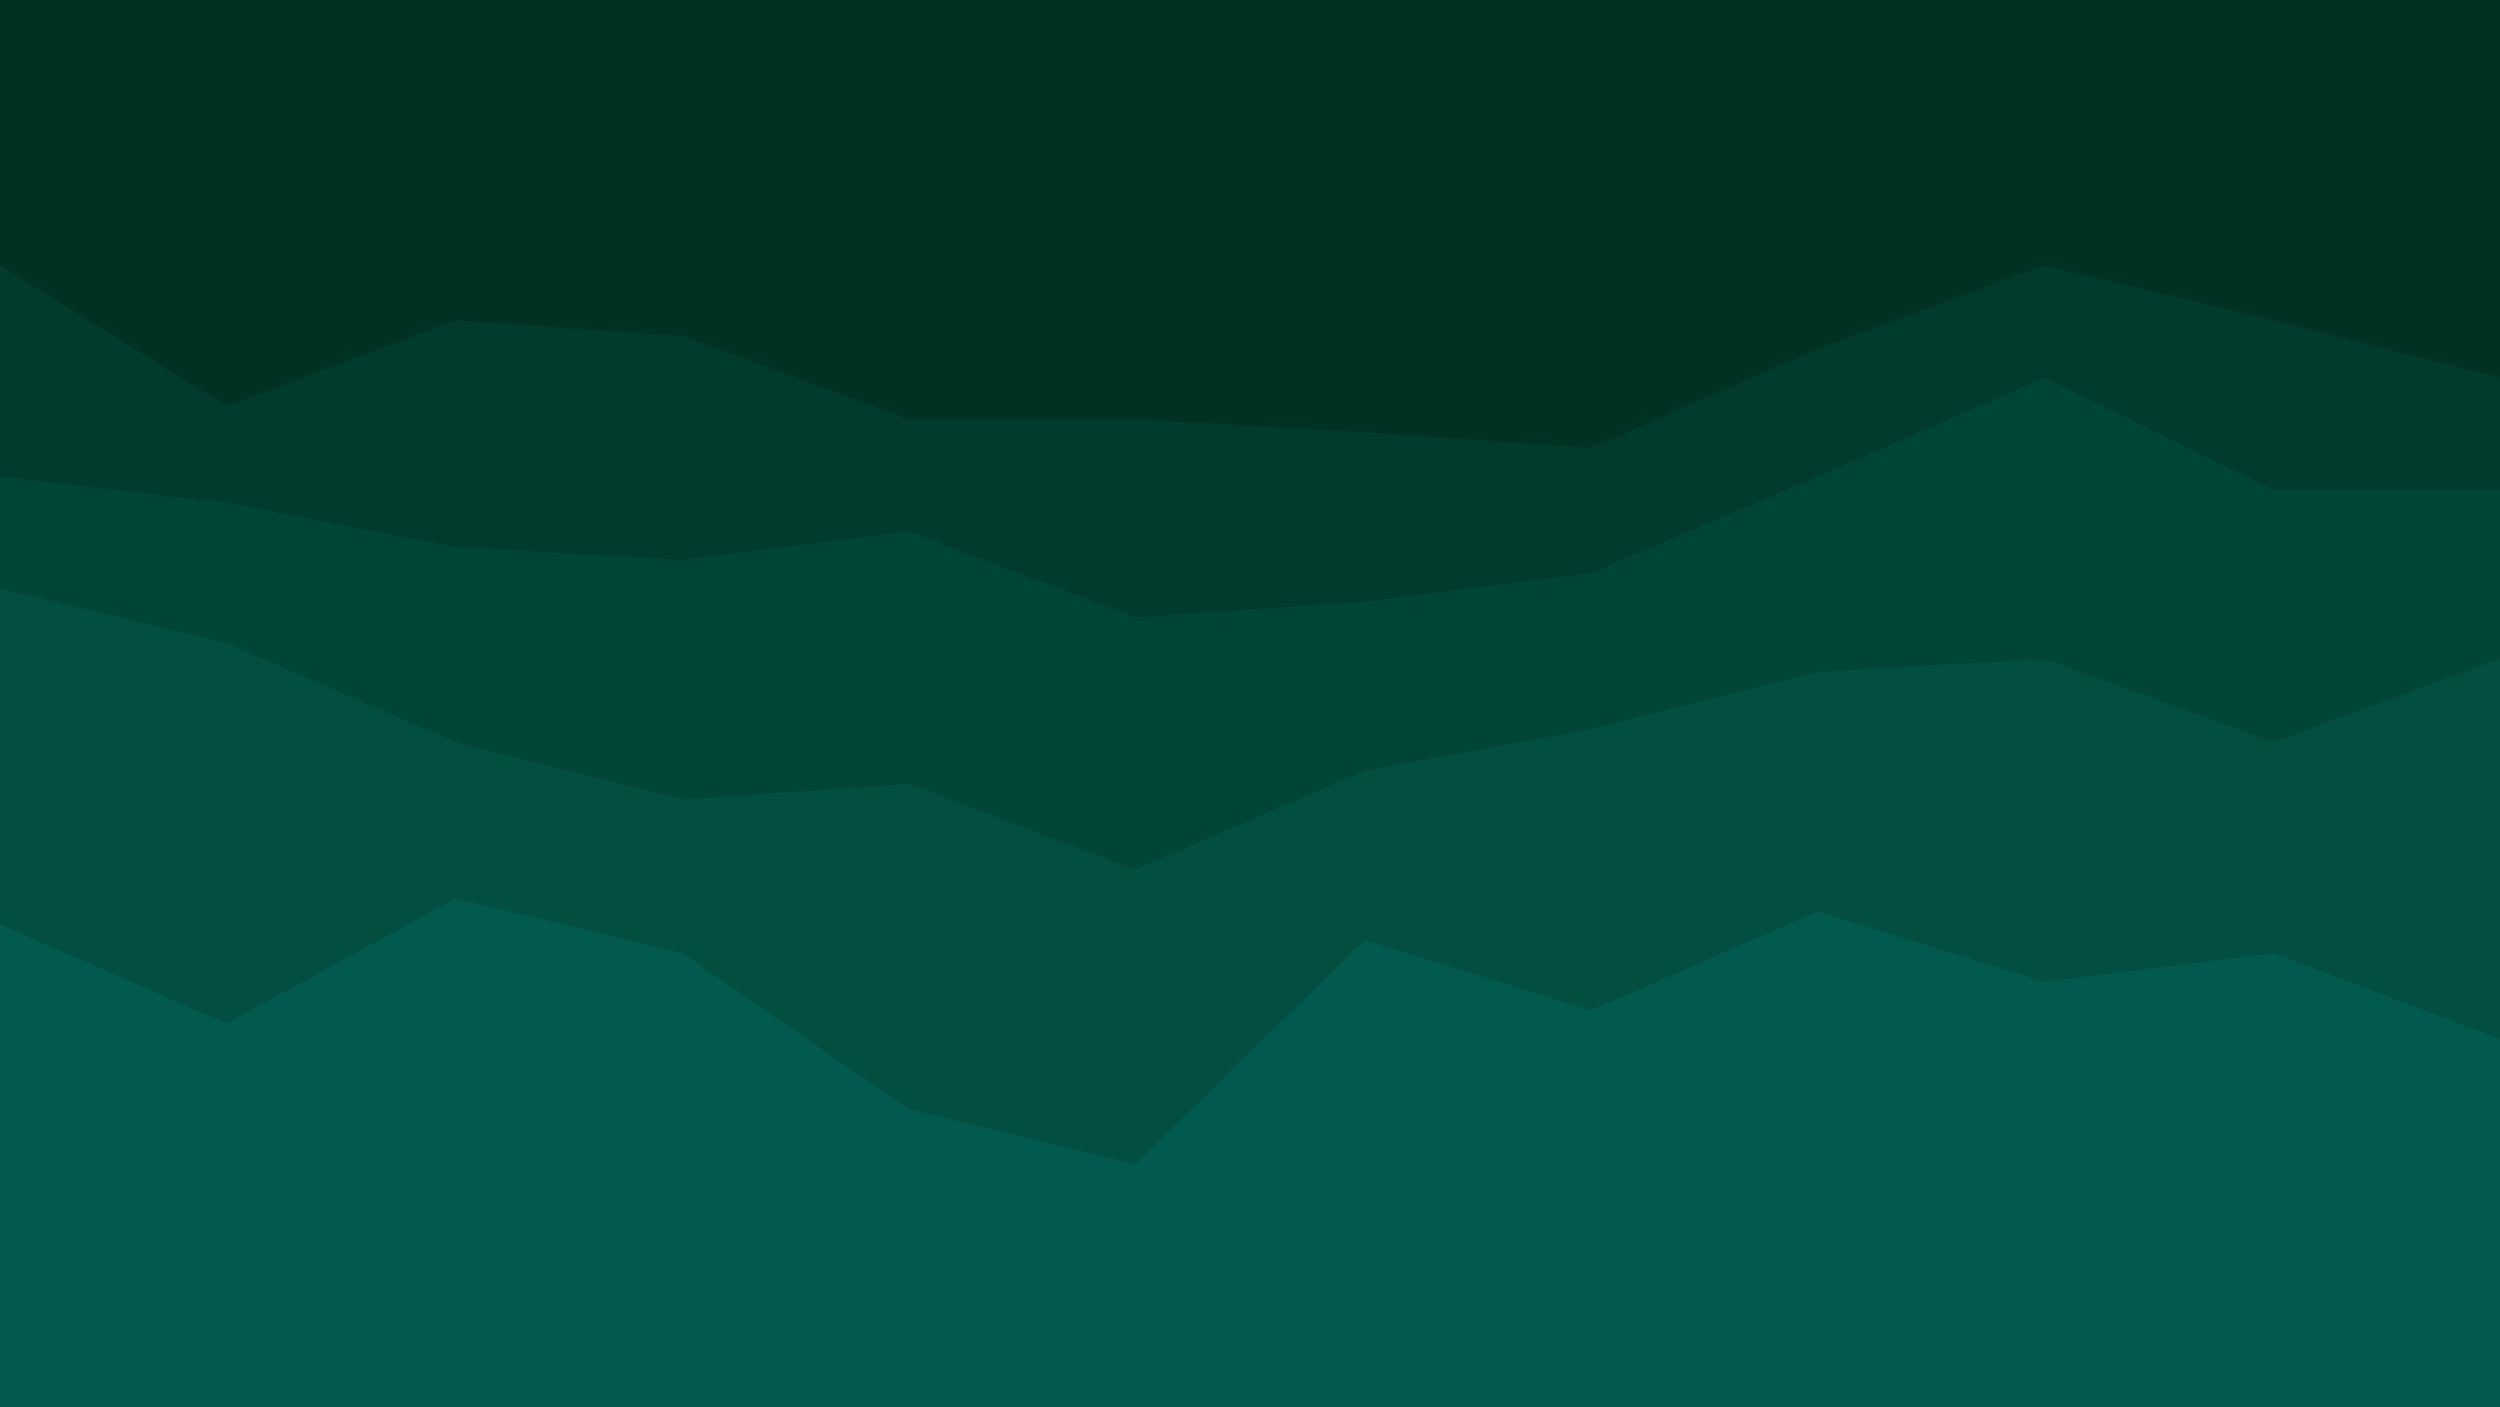
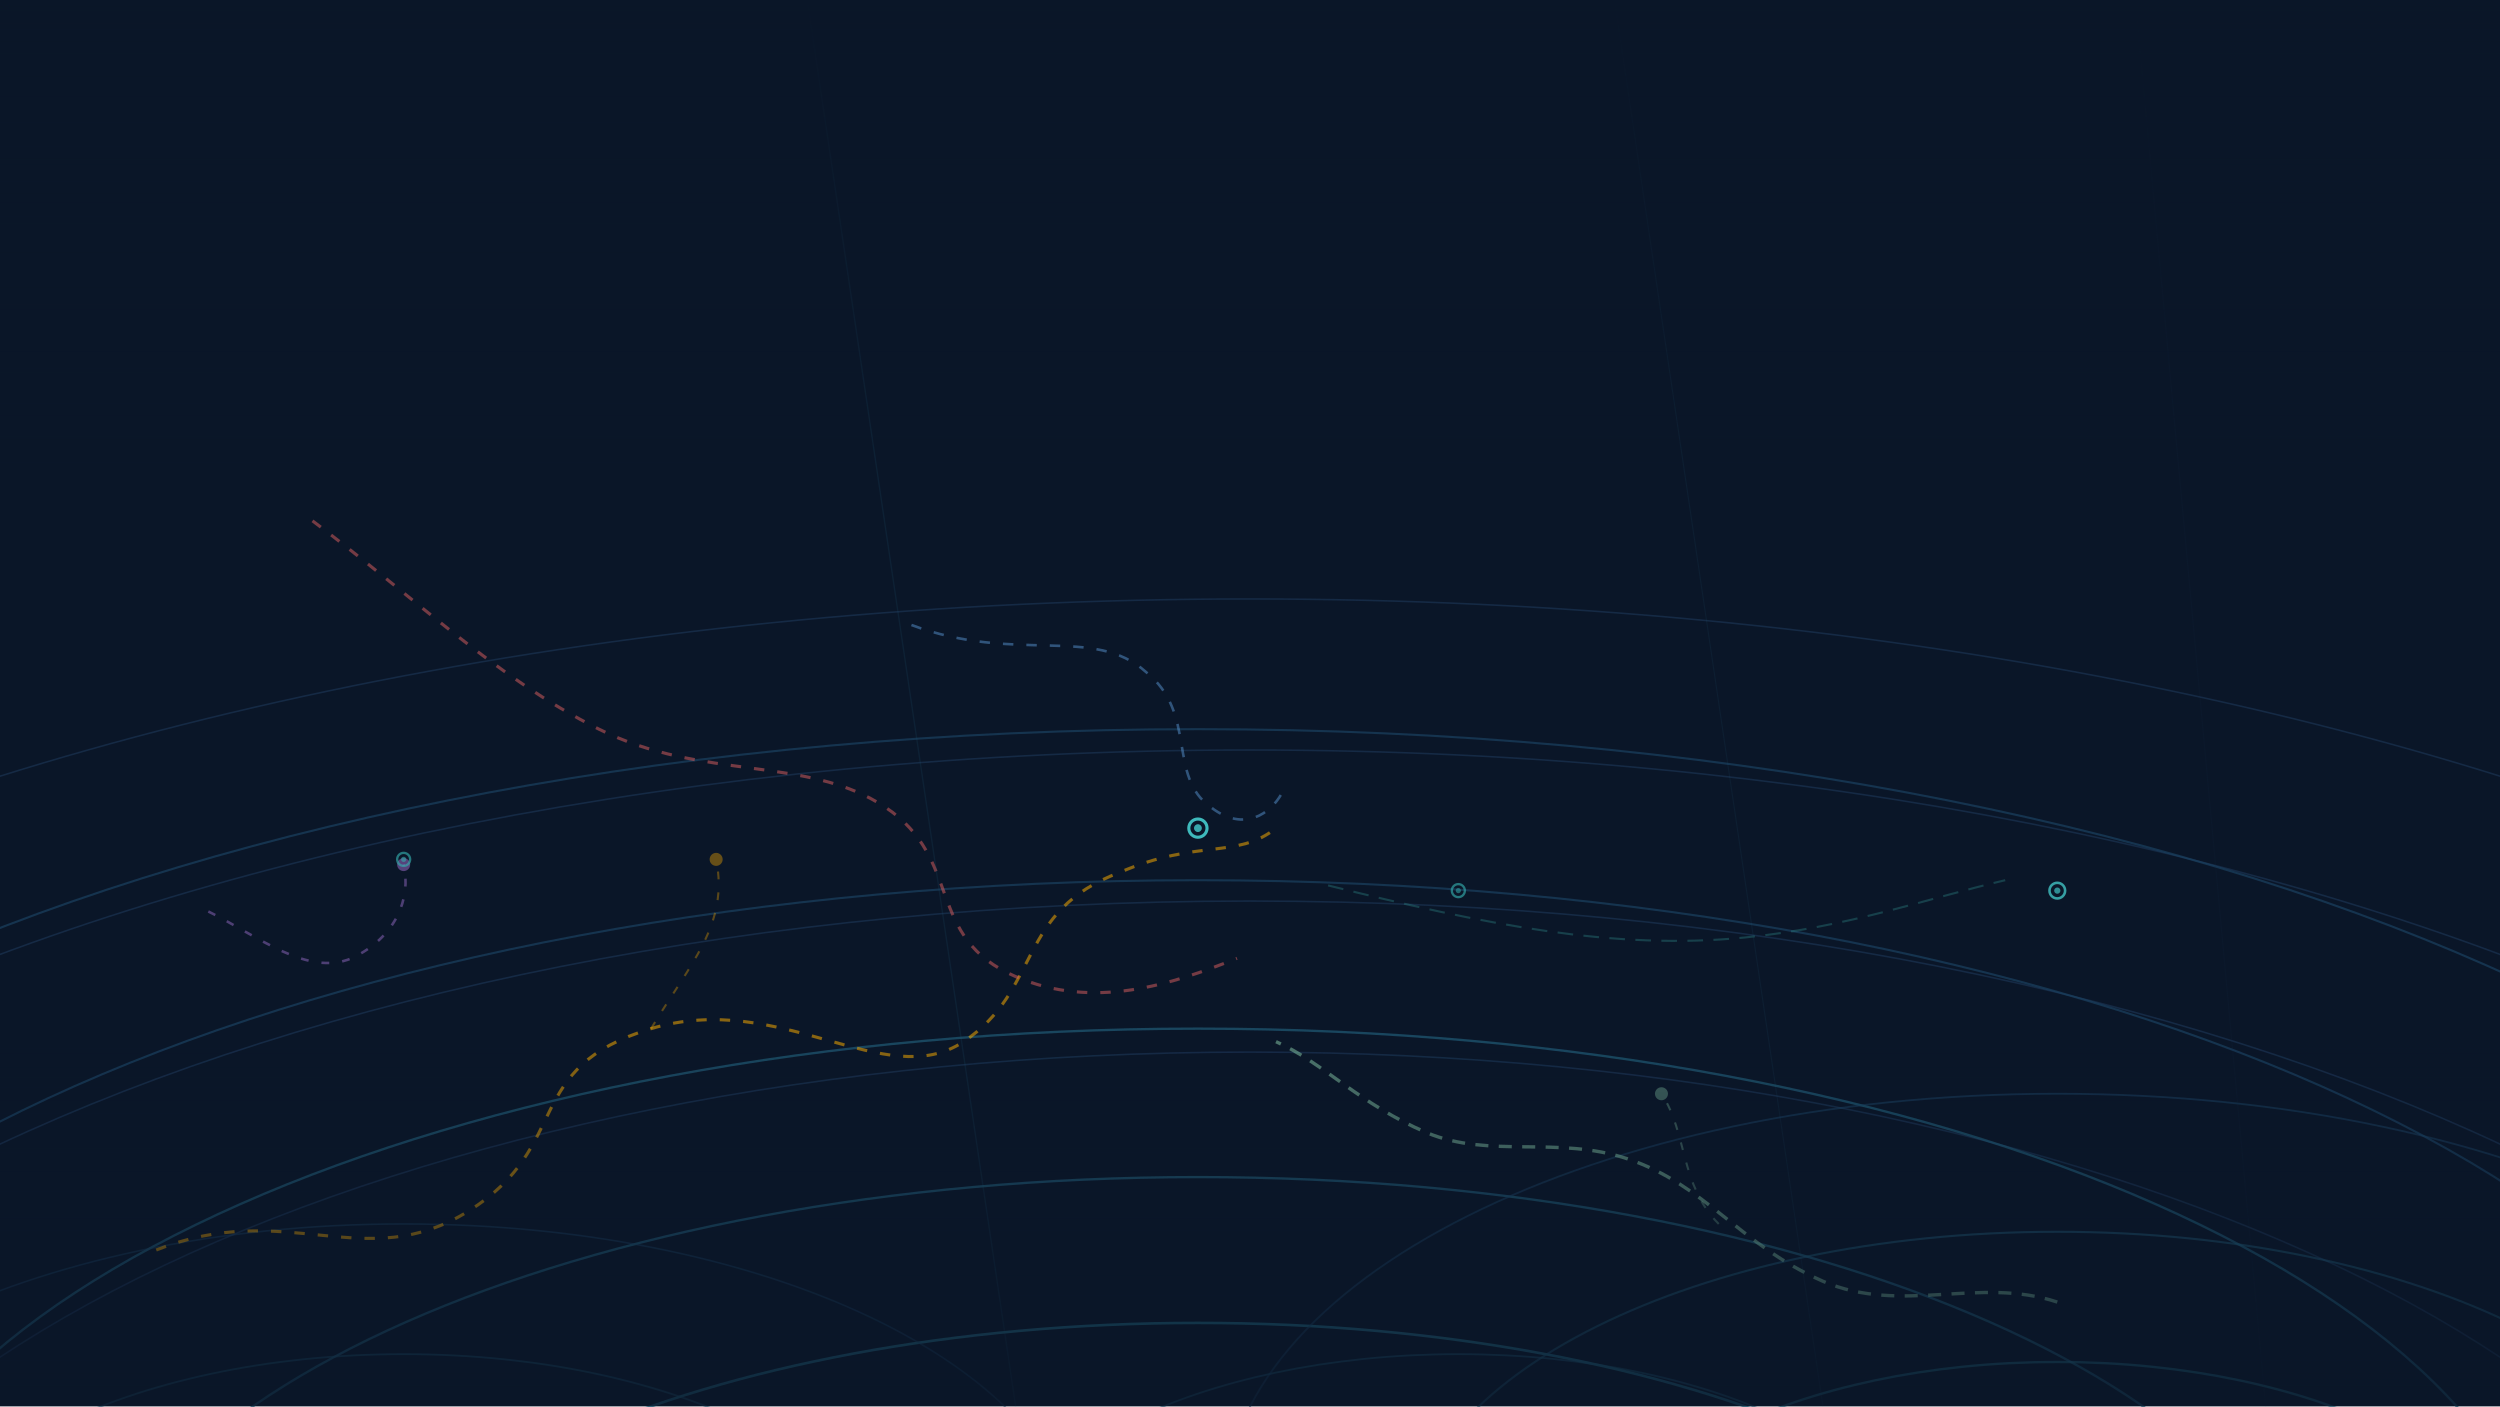
<svg xmlns="http://www.w3.org/2000/svg" id="visual" viewBox="0 0 960 540" width="960" height="540" version="1.1">
-   <path d="M0 104L87 158L175 125L262 131L349 163L436 163L524 168L611 174L698 136L785 104L873 125L960 147L960 0L873 0L785 0L698 0L611 0L524 0L436 0L349 0L262 0L175 0L87 0L0 0Z" fill="#003223" />
-   <path d="M0 185L87 195L175 212L262 217L349 206L436 239L524 233L611 222L698 185L785 147L873 190L960 190L960 145L873 123L785 102L698 134L611 172L524 166L436 161L349 161L262 129L175 123L87 156L0 102Z" fill="#013b2d" />
-   <path d="M0 228L87 249L175 287L262 309L349 303L436 336L524 298L611 282L698 260L785 255L873 287L960 255L960 188L873 188L785 145L698 183L611 220L524 231L436 237L349 204L262 215L175 210L87 193L0 183Z" fill="#014537" />
-   <path d="M0 357L87 395L175 347L262 368L349 428L436 449L524 363L611 390L698 352L785 379L873 368L960 401L960 253L873 285L785 253L698 258L611 280L524 296L436 334L349 301L262 307L175 285L87 247L0 226Z" fill="#024f42" />
-   <path d="M0 541L87 541L175 541L262 541L349 541L436 541L524 541L611 541L698 541L785 541L873 541L960 541L960 399L873 366L785 377L698 350L611 388L524 361L436 447L349 426L262 366L175 345L87 393L0 355Z" fill="#02594e" />
+   <defs>
+     <linearGradient id="topfade" x1="0" y1="0" x2="0" y2="1">
+       <stop offset="0%" stop-color="#0a1628" stop-opacity="1" />
+       <stop offset="100%" stop-color="#0a1628" stop-opacity="0" />
+     </linearGradient>
+     <linearGradient id="botfade" x1="0" y1="0" x2="0" y2="1">
+       <stop offset="0%" stop-color="#0a1628" stop-opacity="0" />
+       <stop offset="100%" stop-color="#0a1628" stop-opacity="0.7" />
+     </linearGradient>
+   </defs>
+   <rect width="960" height="540" fill="#0a1628" />
+   <ellipse cx="480" cy="630" rx="860" ry="400" fill="none" stroke="#152a45" stroke-width="0.6" />
+   <ellipse cx="480" cy="648" rx="770" ry="360" fill="none" stroke="#152a45" stroke-width="0.6" />
+   <ellipse cx="480" cy="666" rx="680" ry="320" fill="none" stroke="#152a45" stroke-width="0.6" />
+   <ellipse cx="480" cy="684" rx="590" ry="280" fill="none" stroke="#152a45" stroke-width="0.6" />
+   <ellipse cx="460" cy="590" rx="700" ry="310" fill="none" stroke="#1a4060" stroke-width="0.8" opacity="0.7" />
+   <ellipse cx="460" cy="608" rx="610" ry="270" fill="none" stroke="#1a4060" stroke-width="0.8" opacity="0.7" />
+   <ellipse cx="460" cy="625" rx="520" ry="230" fill="none" stroke="#1e5570" stroke-width="0.9" opacity="0.75" />
+   <ellipse cx="460" cy="642" rx="430" ry="190" fill="none" stroke="#1e5570" stroke-width="0.9" opacity="0.75" />
+   <ellipse cx="460" cy="658" rx="340" ry="150" fill="none" stroke="#226880" stroke-width="1" opacity="0.8" />
+   <ellipse cx="460" cy="674" rx="255" ry="112" fill="none" stroke="#226880" stroke-width="1" opacity="0.8" />
+   <ellipse cx="460" cy="690" rx="170" ry="76" fill="none" stroke="#2a8080" stroke-width="1.1" opacity="0.85" />
+   <ellipse cx="460" cy="706" rx="95" ry="42" fill="none" stroke="#2a8080" stroke-width="1.2" opacity="0.9" />
+   <ellipse cx="460" cy="720" rx="35" ry="16" fill="none" stroke="#33aaaa" stroke-width="1.3" opacity="0.95" />
+   <ellipse cx="560" cy="610" rx="180" ry="90" fill="none" stroke="#1e5570" stroke-width="0.7" opacity="0.6" />
+   <ellipse cx="560" cy="622" rx="140" ry="68" fill="none" stroke="#226880" stroke-width="0.7" opacity="0.6" />
+   <ellipse cx="560" cy="633" rx="100" ry="48" fill="none" stroke="#2a8080" stroke-width="0.8" opacity="0.65" />
+   <ellipse cx="560" cy="643" rx="62" ry="30" fill="none" stroke="#2a8080" stroke-width="0.8" opacity="0.65" />
+   <ellipse cx="560" cy="652" rx="28" ry="13" fill="none" stroke="#33aaaa" stroke-width="0.9" opacity="0.7" />
+   <ellipse cx="790" cy="580" rx="320" ry="160" fill="none" stroke="#1a4060" stroke-width="0.7" opacity="0.55" />
+   <ellipse cx="790" cy="597" rx="250" ry="124" fill="none" stroke="#1e5570" stroke-width="0.8" opacity="0.6" />
+   <ellipse cx="790" cy="613" rx="180" ry="90" fill="none" stroke="#226880" stroke-width="0.9" opacity="0.65" />
+   <ellipse cx="790" cy="628" rx="112" ry="55" fill="none" stroke="#2a8080" stroke-width="1" opacity="0.7" />
+   <ellipse cx="790" cy="642" rx="52" ry="26" fill="none" stroke="#33aaaa" stroke-width="1.1" opacity="0.75" />
+   <ellipse cx="790" cy="654" rx="18" ry="9" fill="none" stroke="#44cccc" stroke-width="1.2" opacity="0.8" />
+   <ellipse cx="155" cy="600" rx="260" ry="130" fill="none" stroke="#1a4060" stroke-width="0.6" opacity="0.5" />
+   <ellipse cx="155" cy="616" rx="190" ry="96" fill="none" stroke="#1e5570" stroke-width="0.7" opacity="0.55" />
+   <ellipse cx="155" cy="631" rx="122" ry="62" fill="none" stroke="#226880" stroke-width="0.8" opacity="0.6" />
+   <ellipse cx="155" cy="645" rx="62" ry="30" fill="none" stroke="#2a8080" stroke-width="0.9" opacity="0.65" />
+   <ellipse cx="155" cy="657" rx="22" ry="11" fill="none" stroke="#33aaaa" stroke-width="1" opacity="0.7" />
+   <ellipse cx="910" cy="610" rx="120" ry="60" fill="none" stroke="#152a45" stroke-width="0.5" opacity="0.4" />
+   <ellipse cx="910" cy="624" rx="72" ry="36" fill="none" stroke="#1a4060" stroke-width="0.6" opacity="0.45" />
+   <ellipse cx="910" cy="636" rx="30" ry="15" fill="none" stroke="#1e5570" stroke-width="0.6" opacity="0.5" />
+   <path d="M 60 480 C 110 460, 140 490, 180 465 C 220 440, 200 410, 250 395 C 300 380, 340 420, 370 400 C 400 380, 390 350, 430 335 C 460 322, 475 330, 490 318" fill="none" stroke="#f0a500" stroke-width="1.2" stroke-dasharray="4,5" opacity="0.55" />
+   <path d="M 250 395 C 265 370, 280 355, 275 330" fill="none" stroke="#f0a500" stroke-width="0.8" stroke-dasharray="3,5" opacity="0.35" />
+   <circle cx="275" cy="330" r="2.5" fill="#f0a500" opacity="0.4" />
+   <path d="M 120 200 C 160 230, 190 260, 230 280 C 270 300, 310 290, 340 310 C 370 330, 355 360, 390 375 C 420 388, 450 378, 475 368" fill="none" stroke="#e06060" stroke-width="1.2" stroke-dasharray="4,5" opacity="0.5" />
+   <path d="M 790 500 C 760 490, 730 505, 700 492 C 668 478, 655 455, 625 445 C 598 436, 572 445, 548 435 C 522 424, 508 408, 490 400" fill="none" stroke="#80c0a0" stroke-width="1.3" stroke-dasharray="5,4" opacity="0.55" />
+   <path d="M 660 470 C 645 455, 648 435, 638 420" fill="none" stroke="#80c0a0" stroke-width="0.8" stroke-dasharray="3,5" opacity="0.35" />
+   <circle cx="638" cy="420" r="2.5" fill="#80c0a0" opacity="0.4" />
+   <path d="M 80 350 C 100 360, 118 375, 135 368 C 152 360, 158 345, 155 332" fill="none" stroke="#a070d0" stroke-width="1" stroke-dasharray="3,5" opacity="0.45" />
+   <circle cx="155" cy="332" r="2.5" fill="#a070d0" opacity="0.5" />
+   <path d="M 350 240 C 390 255, 420 240, 440 258 C 460 274, 448 298, 465 310 C 478 320, 488 312, 492 305" fill="none" stroke="#60a0e0" stroke-width="1" stroke-dasharray="4,5" opacity="0.45" />
+   <path d="M 510 340 C 570 355, 620 365, 670 360 C 710 356, 740 345, 770 338" fill="none" stroke="#2a8080" stroke-width="0.8" stroke-dasharray="6,4" opacity="0.4" />
+   <circle cx="460" cy="318" r="3.5" fill="none" stroke="#44cccc" stroke-width="1.2" opacity="0.9" />
+   <circle cx="460" cy="318" r="1.5" fill="#44cccc" opacity="0.8" />
+   <circle cx="790" cy="342" r="3" fill="none" stroke="#44cccc" stroke-width="1" opacity="0.75" />
+   <circle cx="790" cy="342" r="1.2" fill="#44cccc" opacity="0.65" />
+   <circle cx="155" cy="330" r="2.5" fill="none" stroke="#33aaaa" stroke-width="0.9" opacity="0.65" />
+   <circle cx="155" cy="330" r="1" fill="#33aaaa" opacity="0.6" />
+   <circle cx="560" cy="342" r="2.5" fill="none" stroke="#33aaaa" stroke-width="0.9" opacity="0.65" />
+   <circle cx="560" cy="342" r="1" fill="#33aaaa" opacity="0.55" />
+   <line x1="310" y1="0" x2="390" y2="540" stroke="#1e5570" stroke-width="0.5" opacity="0.18" />
+   <line x1="620" y1="0" x2="700" y2="540" stroke="#1e5570" stroke-width="0.4" opacity="0.14" />
+   <line x1="820" y1="0" x2="870" y2="540" stroke="#152a45" stroke-width="0.4" opacity="0.12" />
+   <rect width="960" height="180" fill="url(#topfade)" />
+   <rect y="400" width="960" height="140" fill="url(#botfade)" />
</svg>
